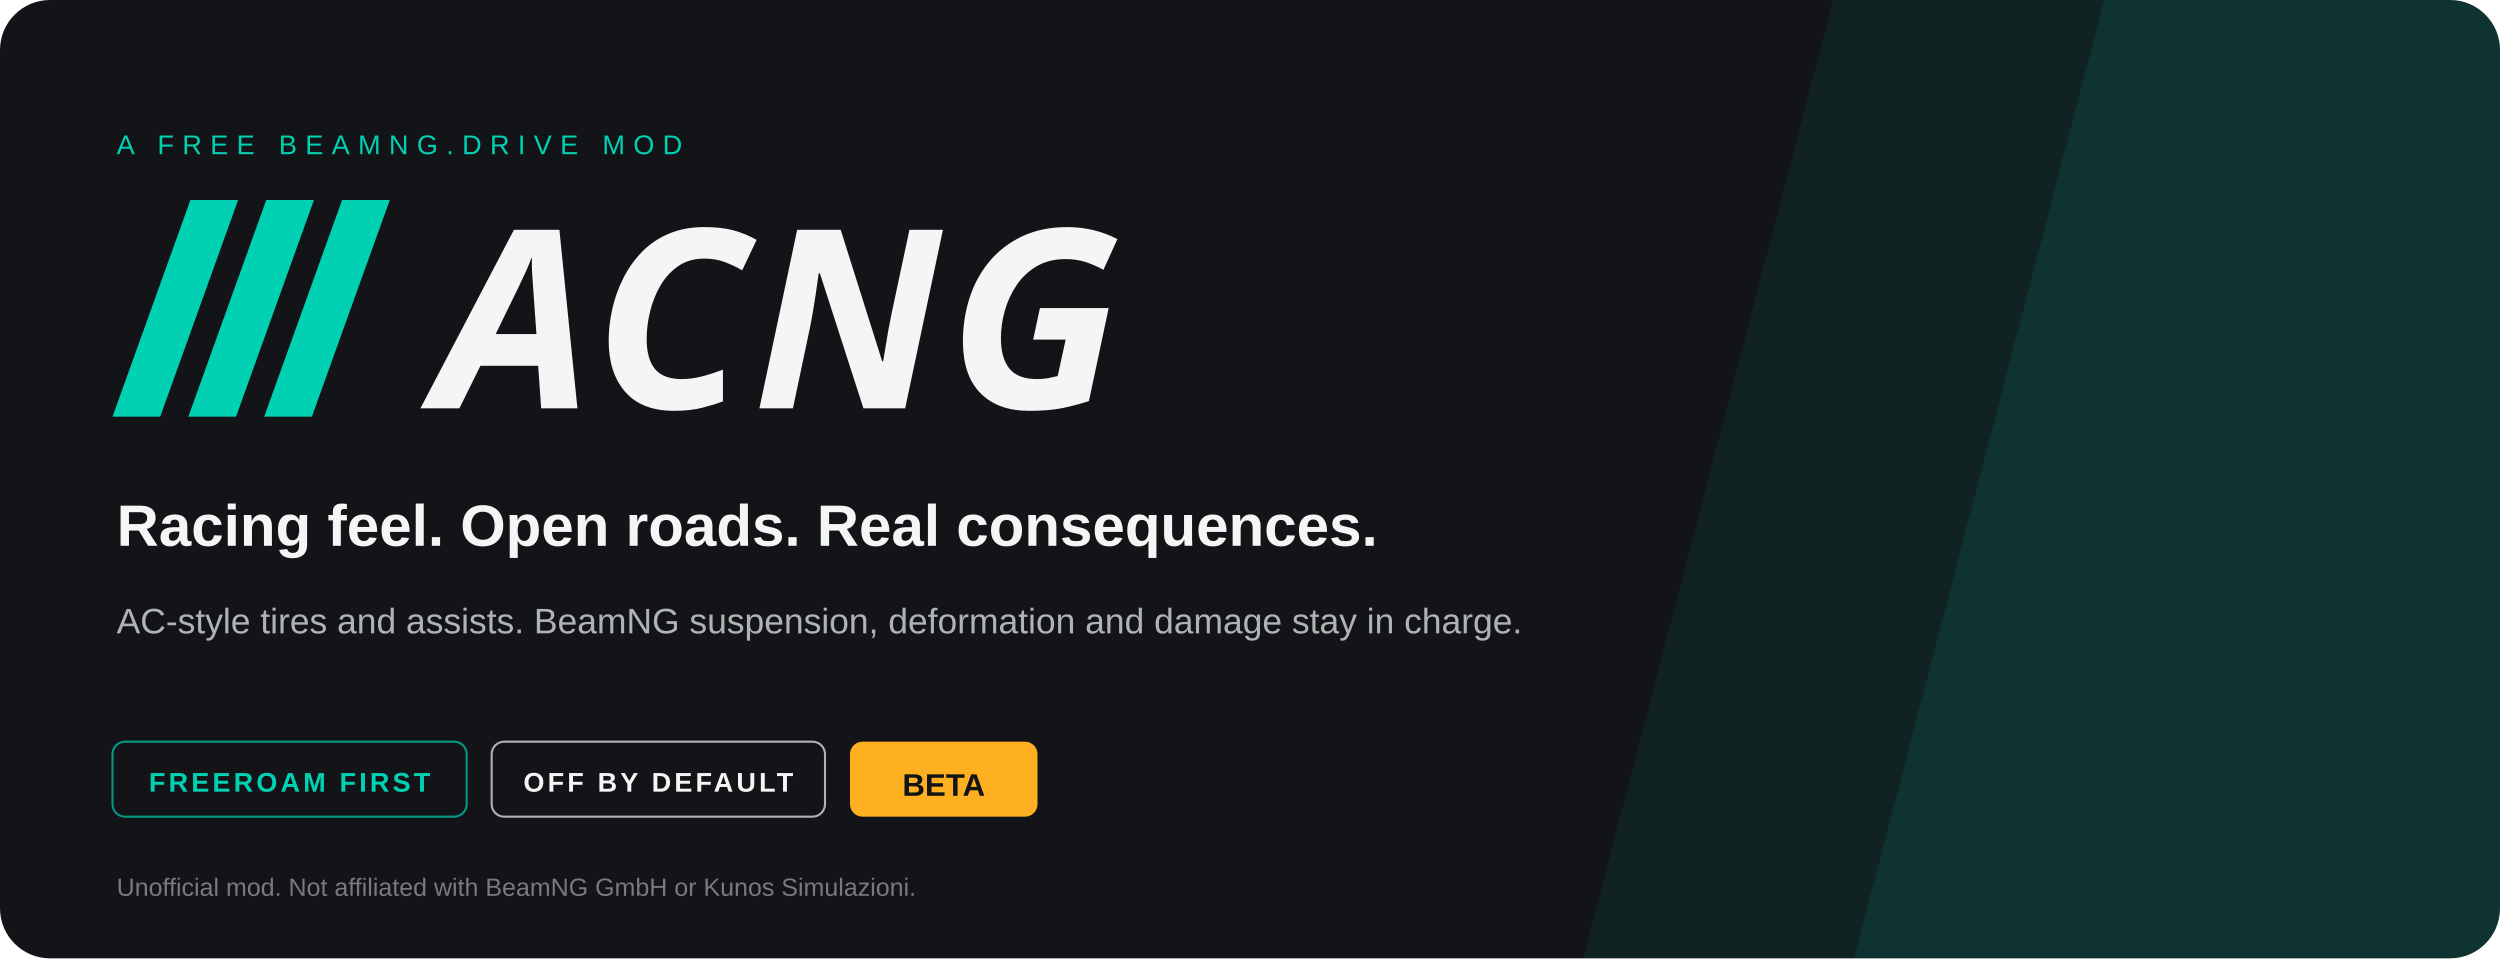
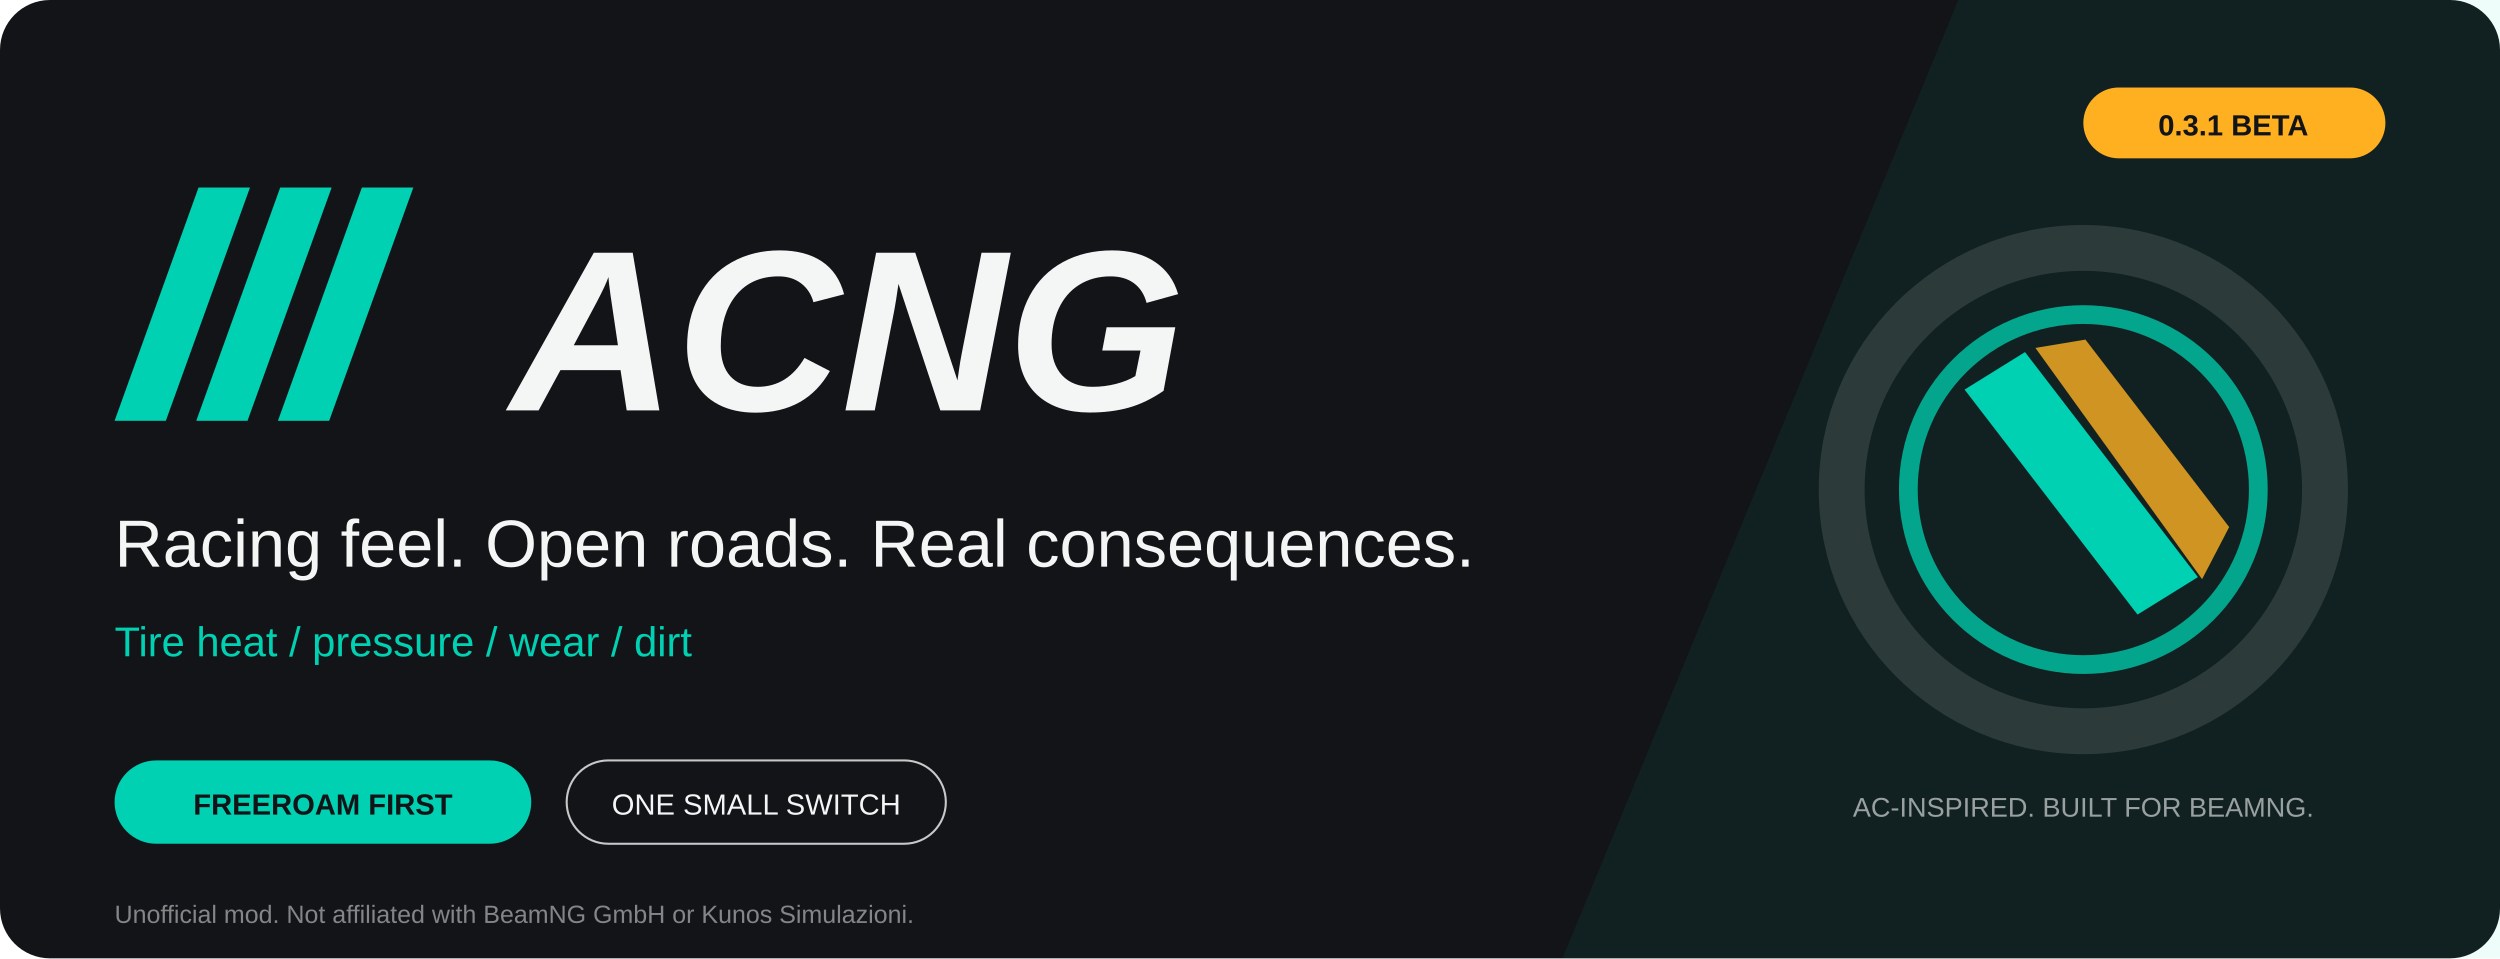
<svg xmlns="http://www.w3.org/2000/svg" width="1200" height="460" viewBox="0 0 1200 460" role="img">
  <rect width="1200" height="460" rx="24" fill="#121417" />
-   <path d="M880 0H1176A24 24 0 0 1 1200 24V436A24 24 0 0 1 1176 460H760Z" fill="#00D1B2" opacity="0.08" />
-   <path d="M1010 0H1176A24 24 0 0 1 1200 24V436A24 24 0 0 1 1176 460H890Z" fill="#00D1B2" opacity="0.10" />
-   <text x="56" y="74" font-family="'Segoe UI',Arial,sans-serif" font-size="13" letter-spacing="4" fill="#00D1B2">A FREE BEAMNG.DRIVE MOD</text>
-   <path d="M91.4 96.0H114.3L76.9 200.0H54.0Z" fill="#00D1B2" />
-   <path d="M127.8 96.0H150.7L113.3 200.0H90.4Z" fill="#00D1B2" />
-   <path d="M164.2 96.0H187.1L149.7 200.0H126.8Z" fill="#00D1B2" />
-   <text x="209" y="196" font-family="'Segoe UI Black','Arial Black',sans-serif" font-weight="900" font-style="italic" font-size="120" letter-spacing="3" fill="#F4F6F5">ACNG</text>
-   <text x="56" y="262" font-family="'Segoe UI',Arial,sans-serif" font-size="28" font-weight="600" fill="#F4F6F5">Racing feel. Open roads. Real consequences.</text>
-   <text x="56" y="304" font-family="'Segoe UI',Arial,sans-serif" font-size="17" fill="#F4F6F5" opacity="0.7">AC-style tires and assists. BeamNG suspension, deformation and damage stay in charge.</text>
-   <rect x="54" y="356" width="170" height="36" rx="6" fill="none" stroke="#00D1B2" stroke-opacity="0.7" />
-   <text x="139" y="380" text-anchor="middle" font-family="'Segoe UI',Arial,sans-serif" font-size="13" font-weight="600" letter-spacing="1.5" fill="#00D1B2">FREEROAM FIRST</text>
-   <rect x="236" y="356" width="160" height="36" rx="6" fill="none" stroke="#F4F6F5" stroke-opacity="0.7" />
-   <text x="316" y="380" text-anchor="middle" font-family="'Segoe UI',Arial,sans-serif" font-size="13" font-weight="600" letter-spacing="1.5" fill="#F4F6F5">OFF BY DEFAULT</text>
-   <rect x="408" y="356" width="90" height="36" rx="6" fill="#FFB020" />
-   <text x="453" y="382" text-anchor="middle" font-family="'Segoe UI',Arial,sans-serif" font-size="15" font-weight="700" fill="#121417">BETA</text>
-   <text x="56" y="430" font-family="'Segoe UI',Arial,sans-serif" font-size="12" fill="#F4F6F5" opacity="0.45">Unofficial mod. Not affiliated with BeamNG GmbH or Kunos Simulazioni.</text>
+   <path d="M940 0H1200V460H750Z" fill="#00D1B2" opacity=".07" />
+   <path d="M95.3 90.0H120.0L79.6 202.0H55.0Z" fill="#00D1B2" />
+   <path d="M134.5 90.0H159.2L118.8 202.0H94.2Z" fill="#00D1B2" />
+   <path d="M173.7 90.0H198.4L158.0 202.0H133.4Z" fill="#00D1B2" />
+   <text x="245" y="197" font-family="Segoe UI,Arial,sans-serif" font-size="110" font-weight="900" font-style="italic" fill="#F4F6F5">ACNG</text>
+   <text x="55" y="272" font-family="Segoe UI,Arial,sans-serif" font-size="32" fill="#F4F6F5">Racing feel. Open roads. Real consequences.</text>
+   <text x="55" y="315" font-family="Segoe UI,Arial,sans-serif" font-size="20" fill="#00D1B2">Tire heat / pressure / wear / dirt</text>
+   <rect x="55" y="365" width="200" height="40" rx="20" fill="#00D1B2" />
+   <text x="155" y="391" text-anchor="middle" font-family="Segoe UI,Arial,sans-serif" font-size="14" font-weight="700" fill="#121417">FREEROAM FIRST</text>
+   <rect x="272" y="365" width="182" height="40" rx="20" fill="none" stroke="#F4F6F5" opacity=".8" />
+   <text x="363" y="391" text-anchor="middle" font-family="Segoe UI,Arial,sans-serif" font-size="14" fill="#F4F6F5">ONE SMALL SWITCH</text>
+   <rect x="1000" y="42" width="145" height="34" rx="17" fill="#FFB020" />
+   <text x="1072" y="65" text-anchor="middle" font-family="Segoe UI,Arial,sans-serif" font-size="14" font-weight="700" fill="#121417">0.3.1 BETA</text>
+   <circle cx="1000" cy="235" r="116" fill="none" stroke="#F4F6F5" stroke-width="22" opacity=".12" />
+   <circle cx="1000" cy="235" r="84" fill="none" stroke="#00D1B2" stroke-width="9" opacity=".75" />
+   <path d="M943 187L972 169L1055 277L1026 295Z" fill="#00D1B2" />
+   <path d="M977 167L1001 163L1070 253L1057 278Z" fill="#FFB020" opacity=".8" />
+   <text x="1000" y="392" text-anchor="middle" font-family="Segoe UI,Arial,sans-serif" font-size="13" fill="#F4F6F5" opacity=".6">AC-INSPIRED. BUILT FOR BEAMNG.</text>
+   <text x="55" y="443" font-family="Segoe UI,Arial,sans-serif" font-size="12" fill="#F4F6F5" opacity=".5">Unofficial mod. Not affiliated with BeamNG GmbH or Kunos Simulazioni.</text>
</svg>
